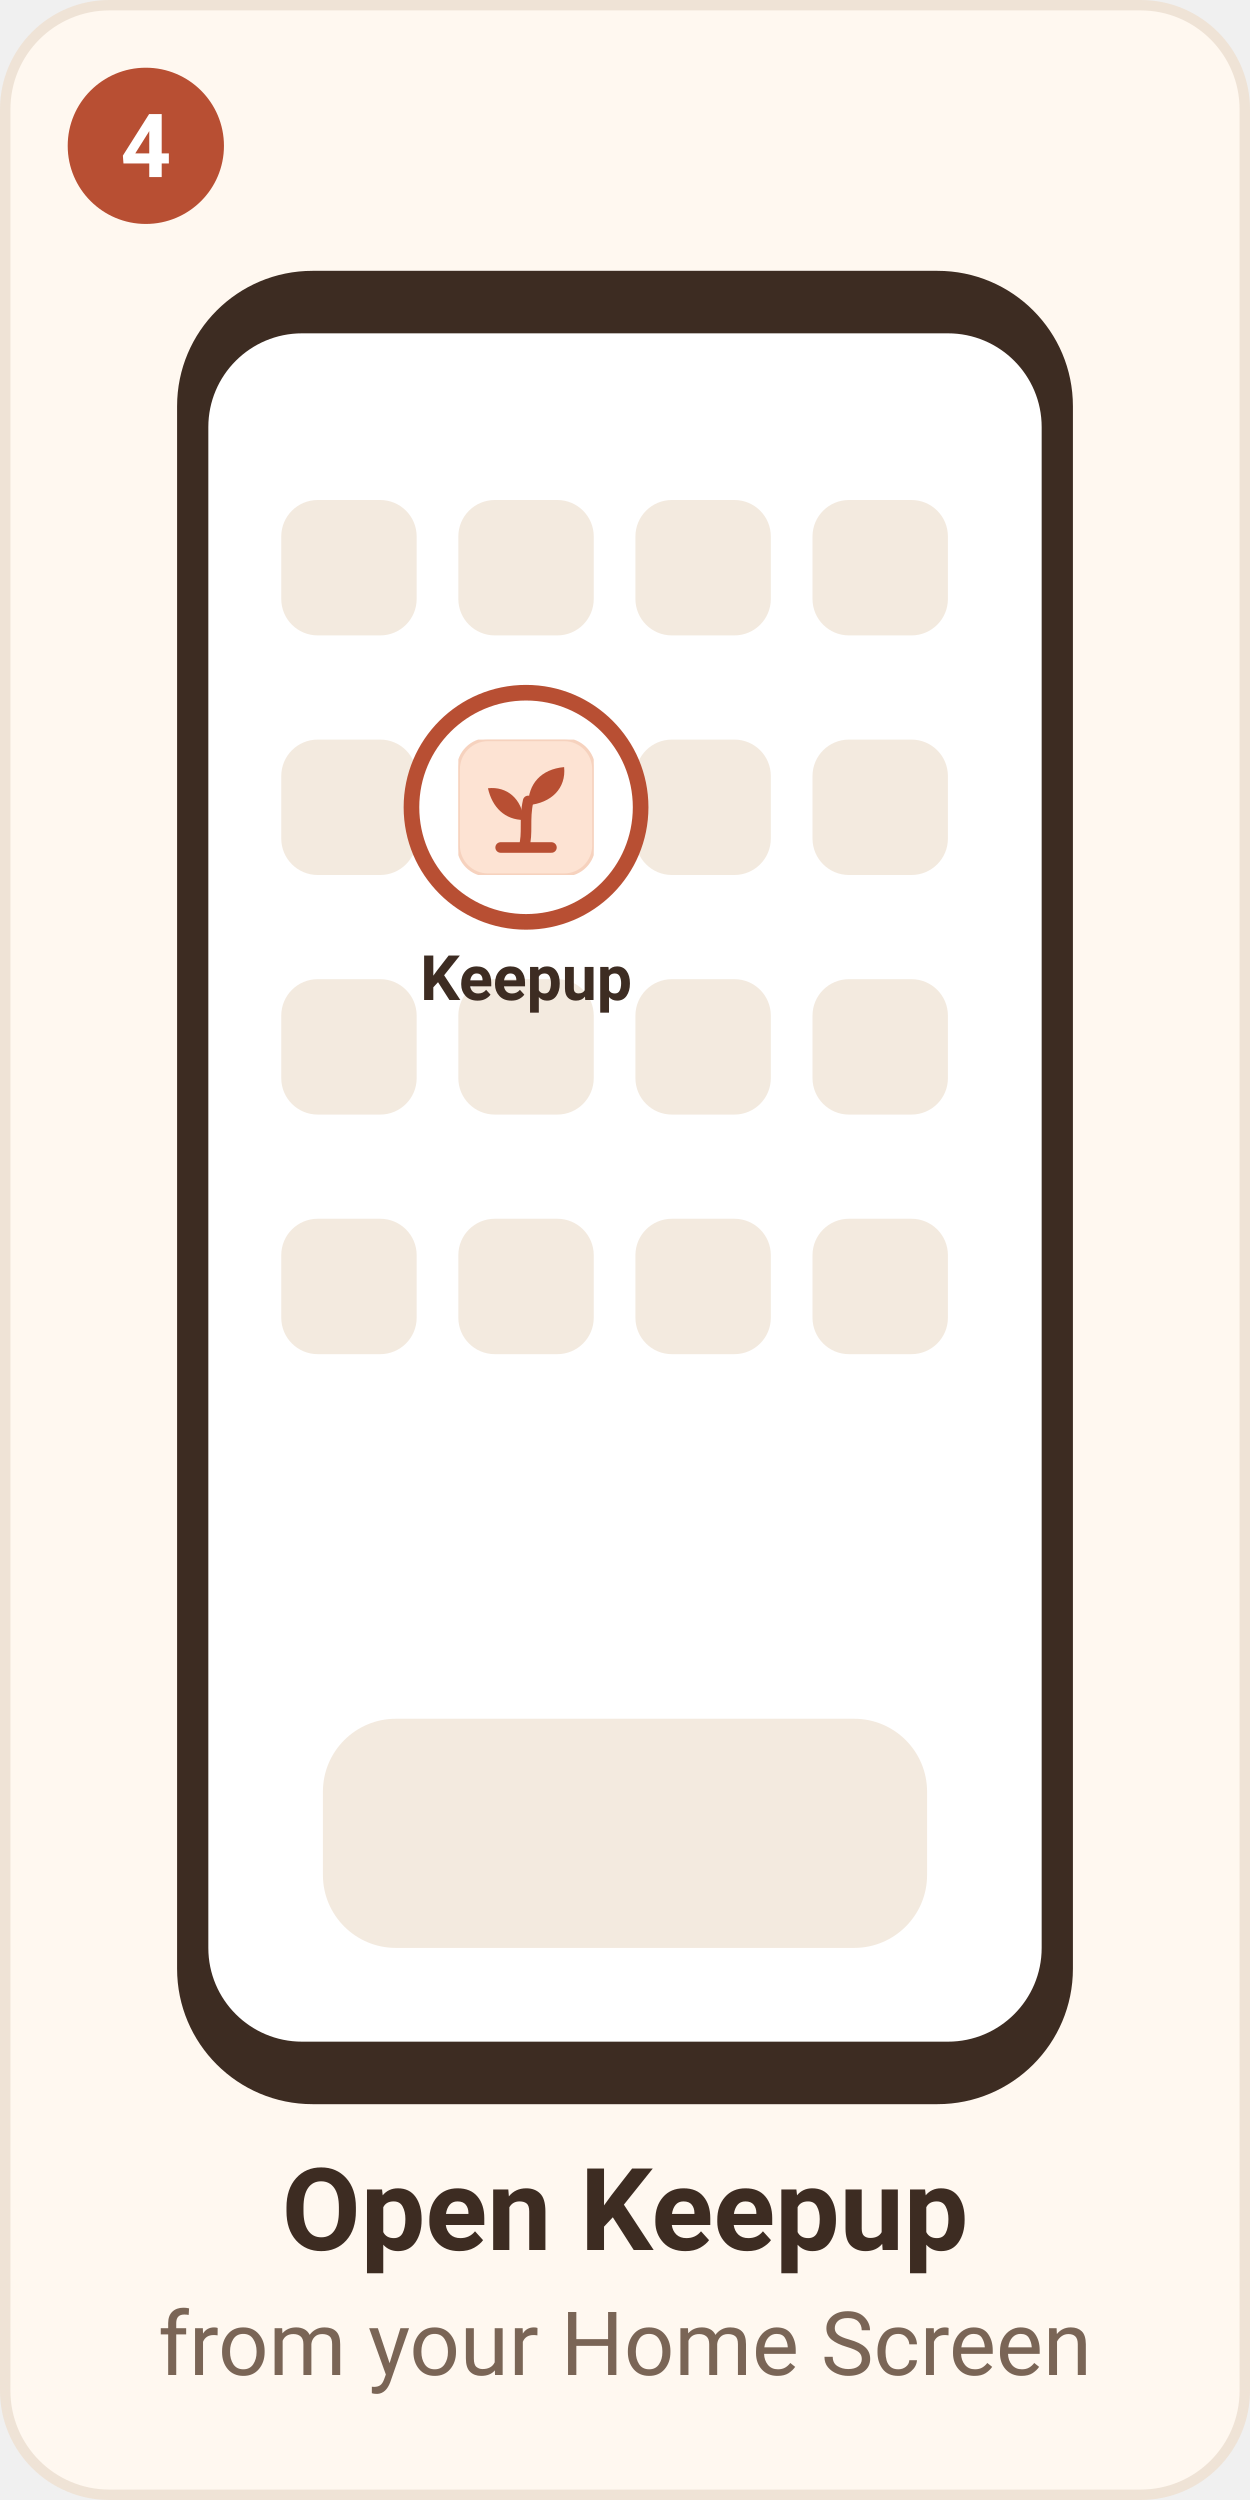
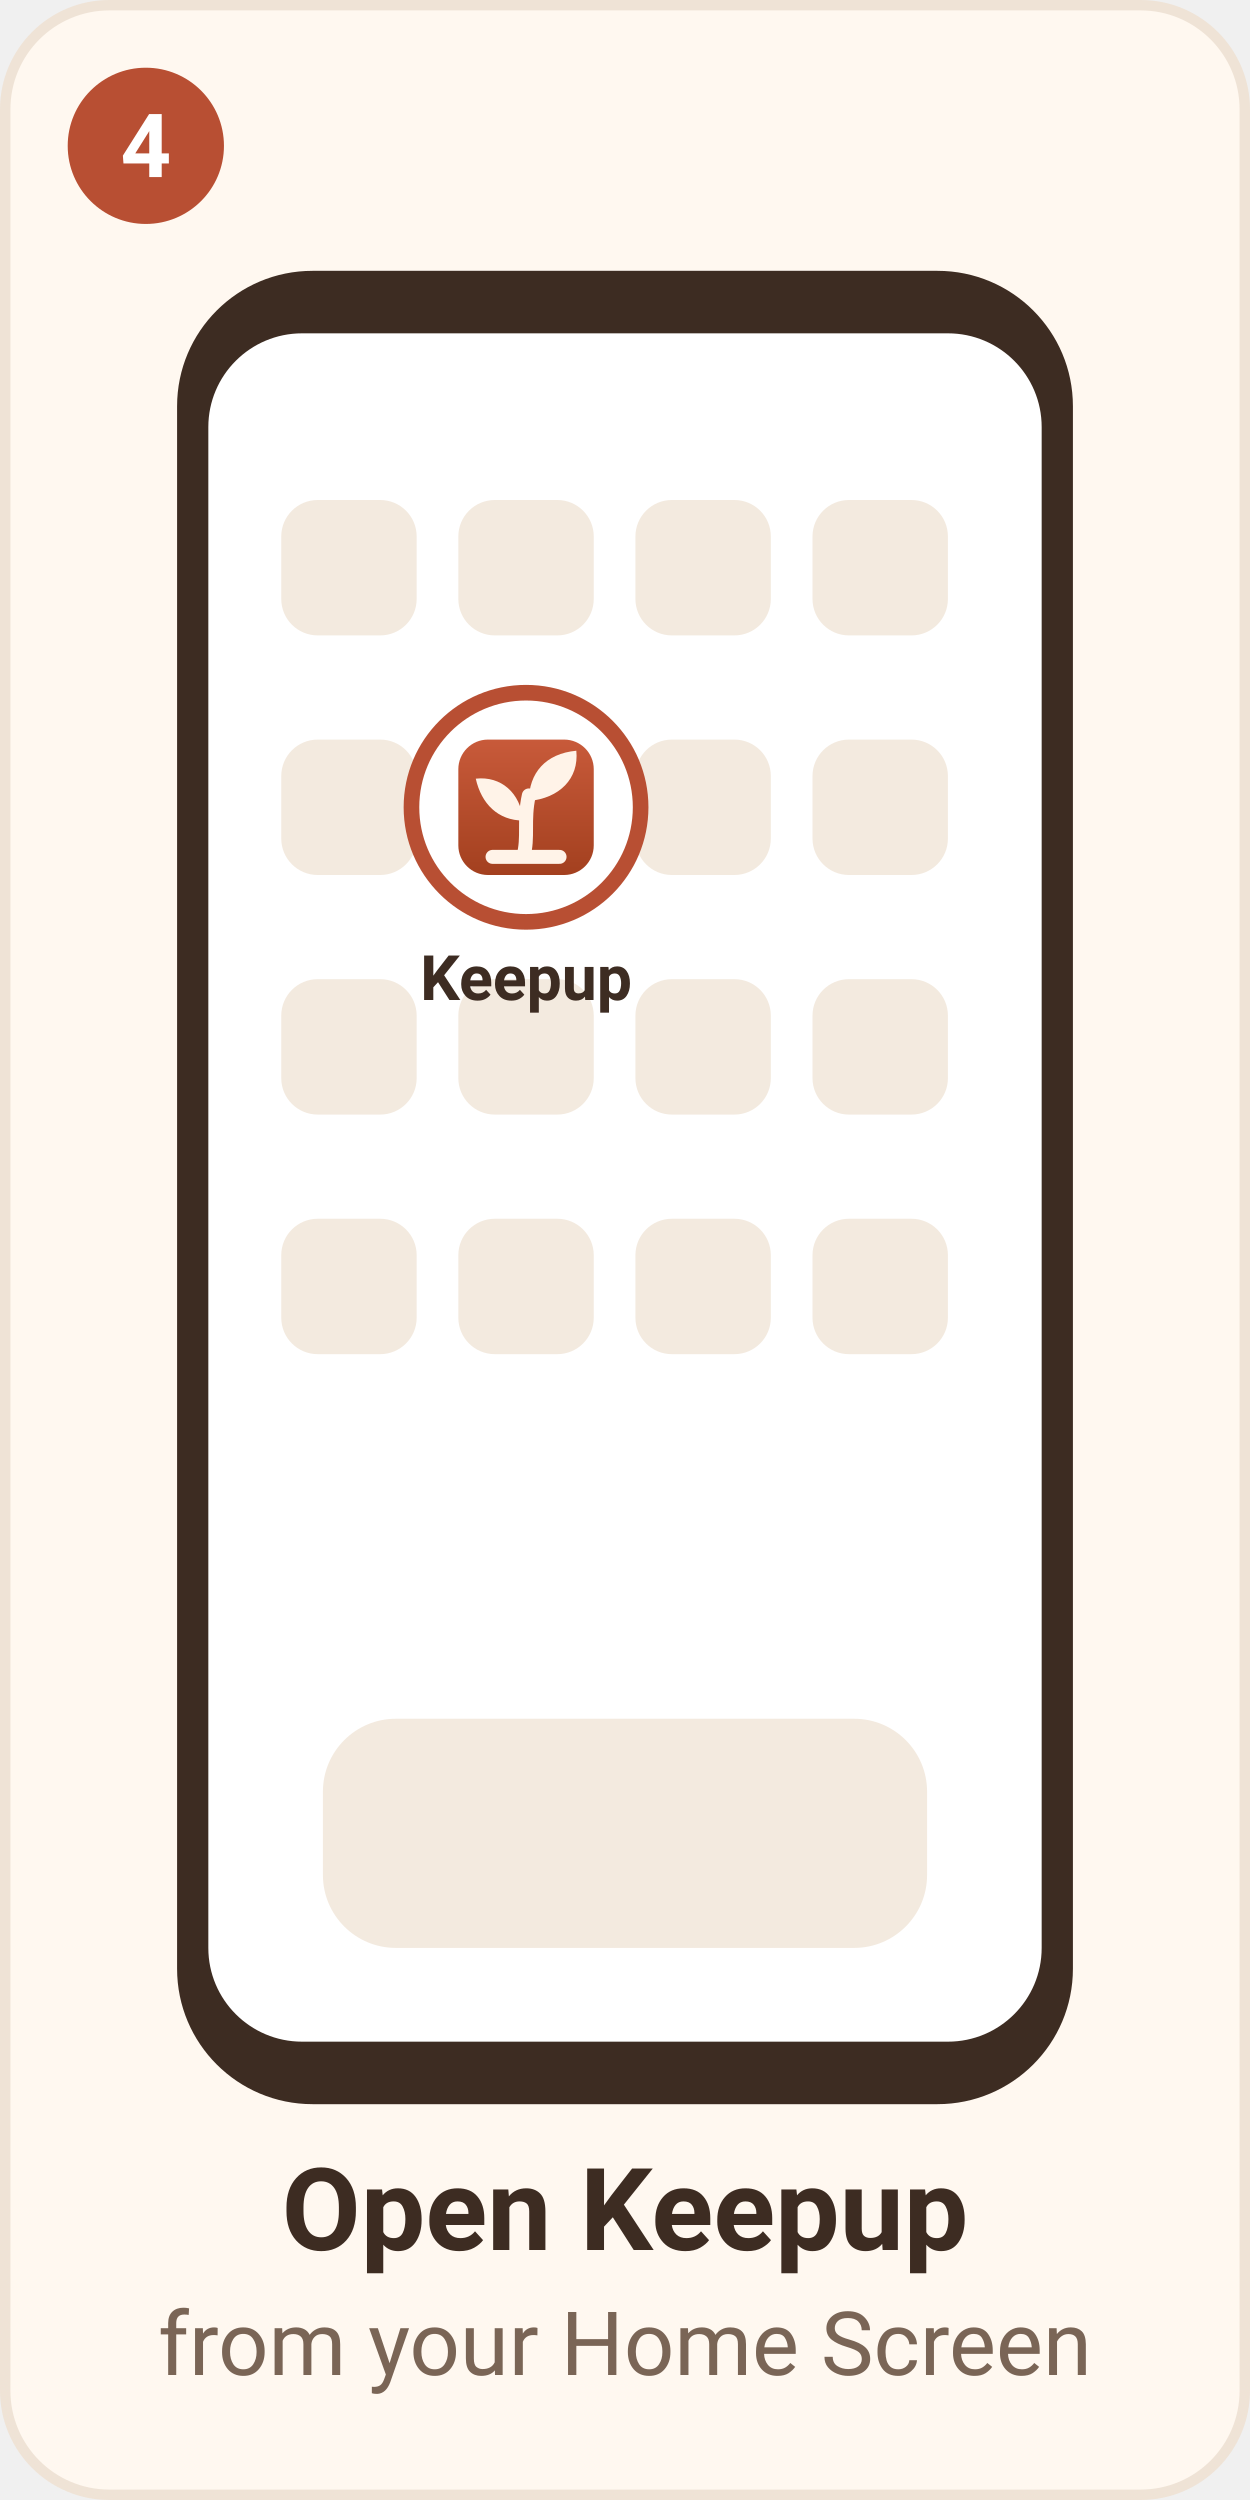
<svg xmlns="http://www.w3.org/2000/svg" width="240" height="480" viewBox="0 0 240 480" role="img" aria-label="iPhone, step 4: the Keepup icon is on the Home Screen; open it and sign in">
  <defs>
    <symbol id="k" viewBox="0 0 64 64">
-       <rect width="64" height="64" rx="14" fill="#FDE3D3" stroke="#F6D2BE" stroke-width="1.5" />
-       <path d="M20 51 L44 51 M31 51 C33 44 31 38 33 29" fill="none" stroke="#B84F33" stroke-width="5" stroke-linecap="round" />
-       <path d="M31 38 C22 38 16 32 14 23 C23 22 30 28 31 38 Z M33 31 C33 21 39 14 50 13 C51 23 44 30 33 31 Z" fill="#B84F33" />
+       <linearGradient id="kg" x1="0" y1="0" x2="0" y2="1">
+         <stop offset="0" stop-color="#C85A3A" />
+         <stop offset="1" stop-color="#A3401F" />
+       </linearGradient>
+       <rect width="64" height="64" rx="14" fill="url(#kg)" />
+       <g transform="translate(32 32) scale(1.32) translate(-32 -33.25)">
+         <path d="M20 51 L44 51 M31 51 C33 44 31 38 33 29" fill="none" stroke="#FFF3E8" stroke-width="5" stroke-linecap="round" />
+         <path d="M31 38 C22 38 16 32 14 23 C23 22 30 28 31 38 Z M33 31 C33 21 39 14 50 13 C51 23 44 30 33 31 Z" fill="#FFF3E8" />
+       </g>
    </symbol>
  </defs>
  <g font-family="system-ui,-apple-system,'Segoe UI',Roboto,sans-serif" fill="#3D2C22">
    <rect x="1" y="1" width="238" height="478" rx="20" fill="#FFF8F0" stroke="#EFE3D6" stroke-width="2" />
    <circle cx="28" cy="28" r="15" fill="#B84F33" />
    <text x="28" y="34" font-size="17" text-anchor="middle" font-weight="700" fill="#FFFFFF">4</text>
    <rect x="34" y="52" width="172" height="352" rx="26" fill="#3D2C22" />
    <rect x="40" y="64" width="160" height="328" rx="18" fill="#FFFFFF" />
    <rect x="54" y="96" width="26" height="26" rx="7" fill="#F3EADF" />
    <rect x="88" y="96" width="26" height="26" rx="7" fill="#F3EADF" />
    <rect x="122" y="96" width="26" height="26" rx="7" fill="#F3EADF" />
    <rect x="156" y="96" width="26" height="26" rx="7" fill="#F3EADF" />
    <rect x="54" y="142" width="26" height="26" rx="7" fill="#F3EADF" />
    <rect x="122" y="142" width="26" height="26" rx="7" fill="#F3EADF" />
    <rect x="156" y="142" width="26" height="26" rx="7" fill="#F3EADF" />
    <rect x="54" y="188" width="26" height="26" rx="7" fill="#F3EADF" />
    <rect x="88" y="188" width="26" height="26" rx="7" fill="#F3EADF" />
    <rect x="122" y="188" width="26" height="26" rx="7" fill="#F3EADF" />
    <rect x="156" y="188" width="26" height="26" rx="7" fill="#F3EADF" />
    <rect x="54" y="234" width="26" height="26" rx="7" fill="#F3EADF" />
    <rect x="88" y="234" width="26" height="26" rx="7" fill="#F3EADF" />
    <rect x="122" y="234" width="26" height="26" rx="7" fill="#F3EADF" />
    <rect x="156" y="234" width="26" height="26" rx="7" fill="#F3EADF" />
    <use href="#k" x="88" y="142" width="26" height="26" />
    <circle cx="101" cy="155" r="22" fill="none" stroke="#B84F33" stroke-width="3" />
    <text x="101" y="192" font-size="12" text-anchor="middle" font-weight="700">Keepup</text>
    <rect x="62" y="330" width="116" height="44" rx="14" fill="#F3EADF" />
    <text x="120" y="432" font-size="22" text-anchor="middle" font-weight="700">Open Keepup</text>
    <text x="120" y="456" font-size="17" text-anchor="middle" fill="#7A6556">from your Home Screen</text>
  </g>
</svg>
